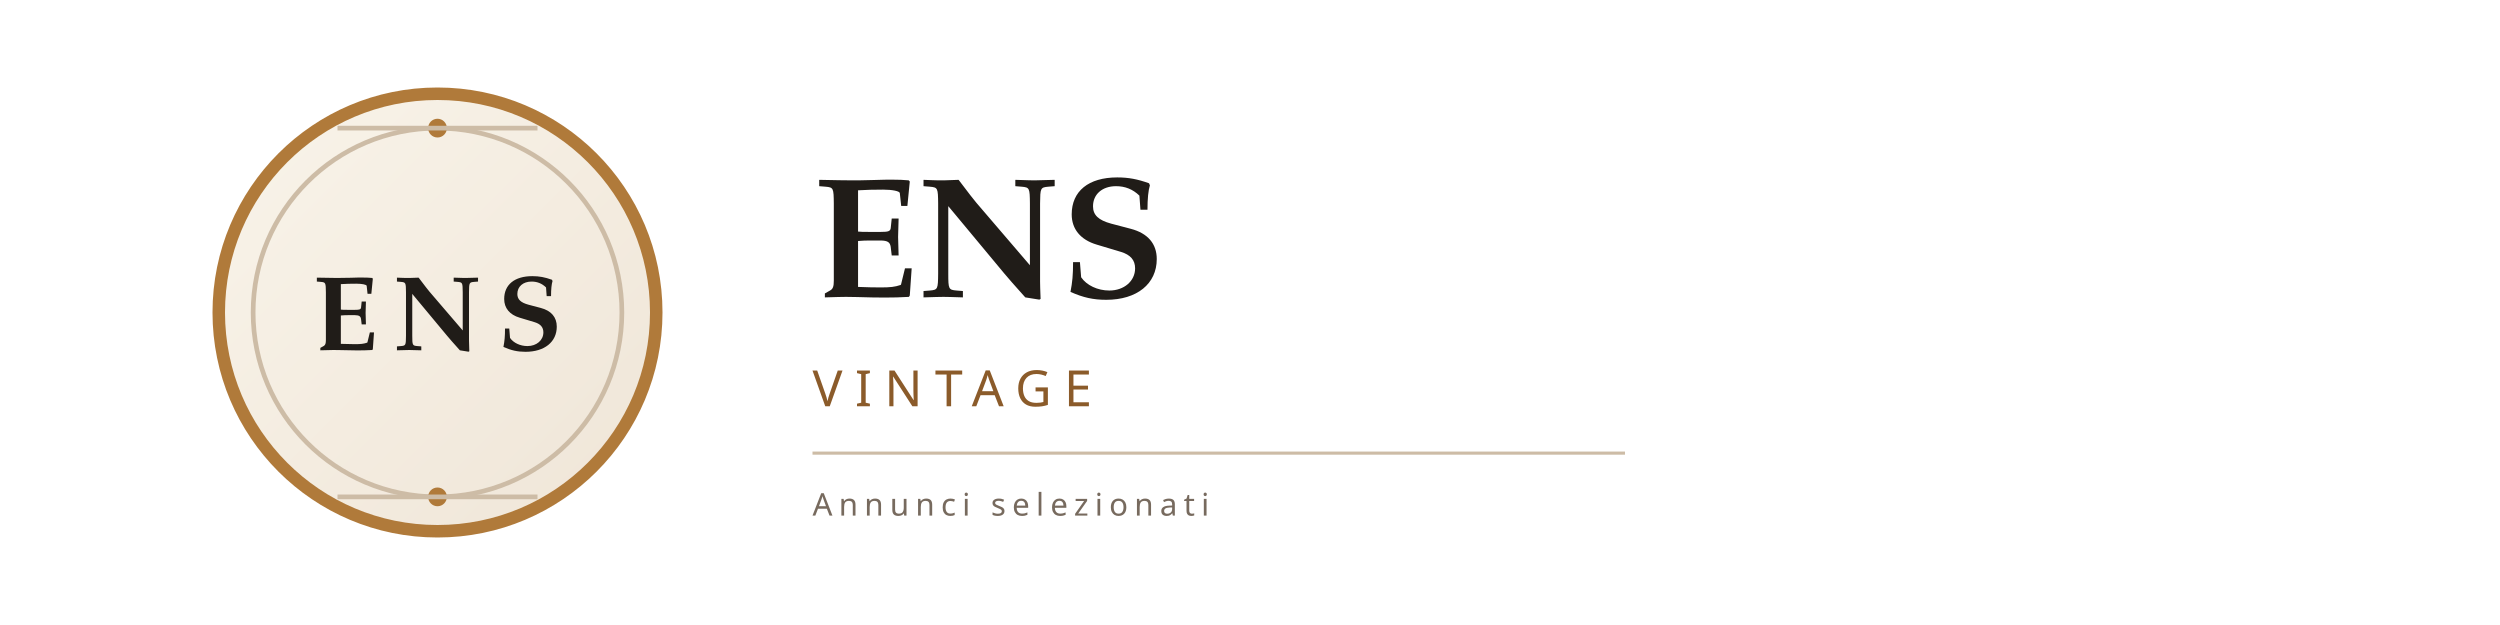
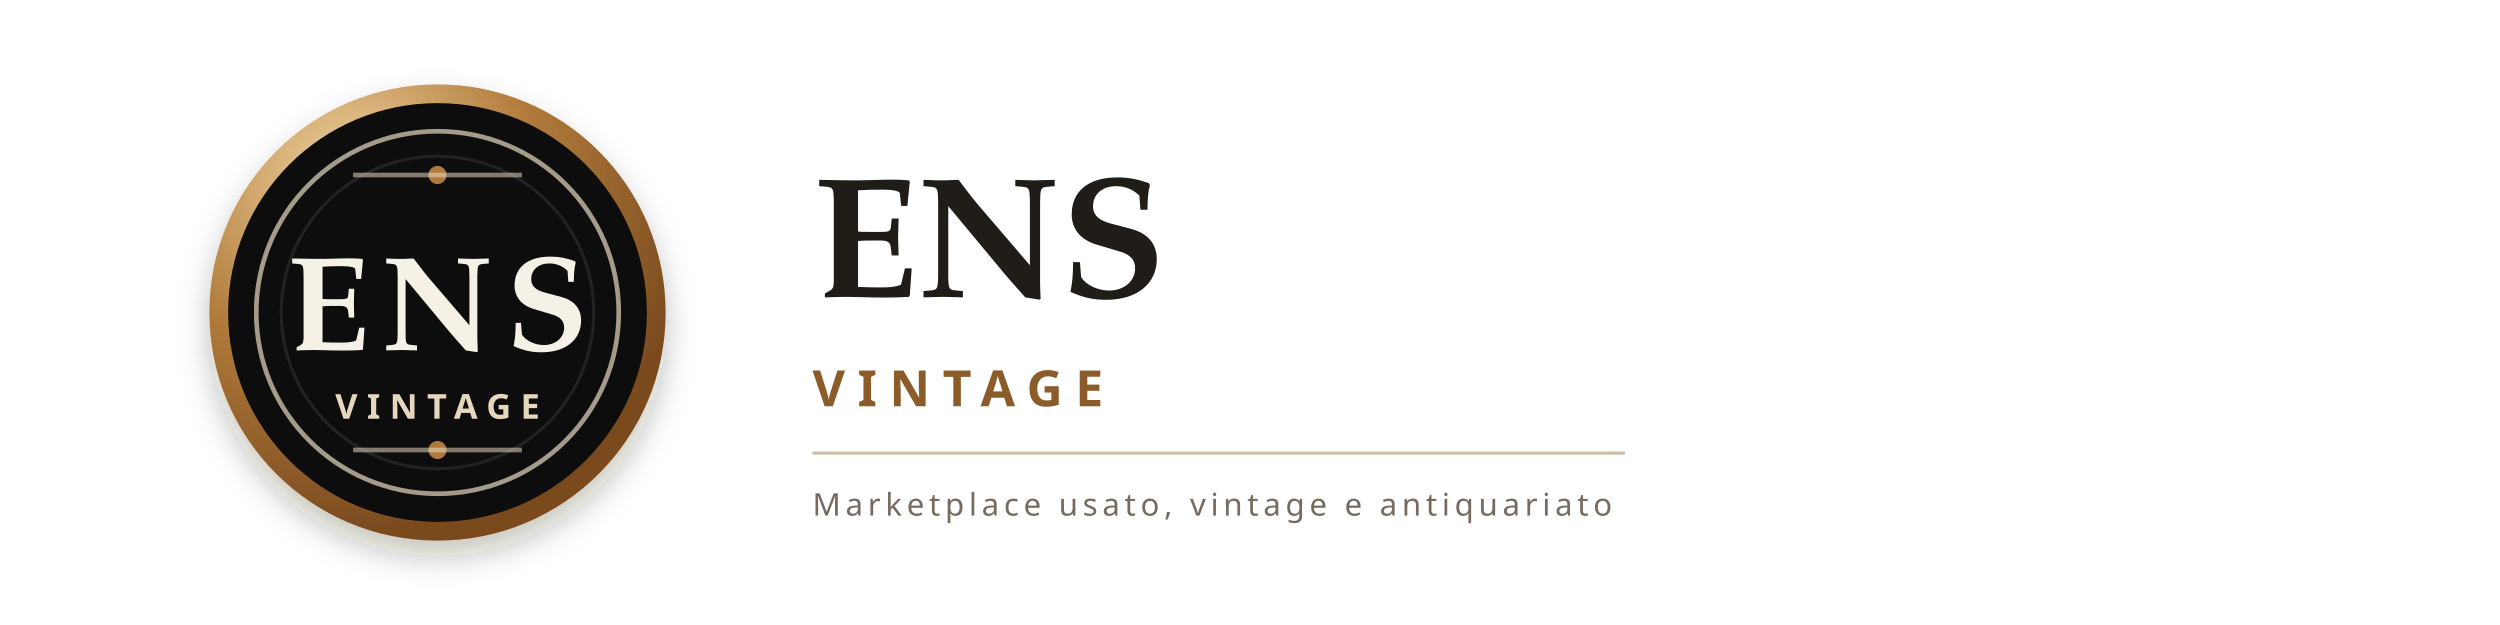
- <svg xmlns="http://www.w3.org/2000/svg" width="1600" height="400" viewBox="0 0 1600 400">
+ <svg xmlns="http://www.w3.org/2000/svg" width="1600" height="400" viewBox="0 0 1600 400" role="img" aria-label="ENS Vintage">
  <defs>
-     <linearGradient id="seal" x1="0" x2="1" y1="0" y2="1">
-       <stop offset="0%" stop-color="#f9f4ea" />
-       <stop offset="100%" stop-color="#efe5d7" />
-     </linearGradient>
+     <radialGradient id="gold" cx="30%" cy="20%" r="80%">
+       <stop offset="0%" stop-color="#f2d7a4" />
+       <stop offset="55%" stop-color="#b07a3a" />
+       <stop offset="100%" stop-color="#7a4a1f" />
+     </radialGradient>
+     <filter id="softShadow" x="-20%" y="-20%" width="140%" height="140%">
+       <feDropShadow dx="0" dy="10" stdDeviation="10" flood-color="#20160f" flood-opacity="0.26" />
+     </filter>
  </defs>
  <rect width="1600" height="400" fill="none" />
-   <g transform="translate(120,40)">
-     <circle cx="160" cy="160" r="140" fill="url(#seal)" stroke="#b07a3a" stroke-width="8" />
-     <circle cx="160" cy="160" r="118" fill="none" stroke="#cdbca6" stroke-width="3" />
-     <circle cx="160" cy="42" r="6" fill="#b07a3a" />
-     <circle cx="160" cy="278" r="6" fill="#b07a3a" />
-     <line x1="96" y1="42" x2="224" y2="42" stroke="#cdbca6" stroke-width="3" />
-     <line x1="96" y1="278" x2="224" y2="278" stroke="#cdbca6" stroke-width="3" />
-     <text x="160" y="184" text-anchor="middle" font-family="Iowan Old Style, Palatino Linotype, serif" font-size="68" font-weight="700" letter-spacing="10" fill="#201c18">ENS</text>
+   <g transform="translate(120,40)" filter="url(#softShadow)">
+     <circle cx="160" cy="160" r="140" fill="#0c0c0c" stroke="url(#gold)" stroke-width="12" />
+     <circle cx="160" cy="160" r="116" fill="none" stroke="#e6d7bf" stroke-width="3" opacity="0.7" />
+     <circle cx="160" cy="160" r="100" fill="none" stroke="#2b2b2b" stroke-width="2" opacity="0.7" />
+     <circle cx="160" cy="72" r="5.8" fill="#b07a3a" />
+     <circle cx="160" cy="248" r="5.8" fill="#b07a3a" />
+     <line x1="106" y1="72" x2="214" y2="72" stroke="#e6d7bf" stroke-width="3" opacity="0.55" />
+     <line x1="106" y1="248" x2="214" y2="248" stroke="#e6d7bf" stroke-width="3" opacity="0.55" />
+     <text x="160" y="184" text-anchor="middle" font-family="Iowan Old Style, Palatino Linotype, serif" font-size="86" font-weight="800" letter-spacing="8" fill="#f6f1e7">ENS</text>
+     <text x="160" y="228" text-anchor="middle" font-family="Avenir Next, Gill Sans, Trebuchet MS, sans-serif" font-size="22" font-weight="600" letter-spacing="6" fill="#e6d7bf">VINTAGE</text>
  </g>
  <g transform="translate(520,120)">
-     <text x="0" y="70" font-family="Iowan Old Style, Palatino Linotype, serif" font-size="110" font-weight="700" fill="#201c18">ENS</text>
-     <text x="0" y="140" font-family="Avenir Next, Gill Sans, Trebuchet MS, sans-serif" font-size="32" letter-spacing="8" fill="#8b5b2a">VINTAGE</text>
+     <text x="0" y="70" font-family="Iowan Old Style, Palatino Linotype, serif" font-size="110" font-weight="800" fill="#201c18">ENS</text>
+     <text x="0" y="140" font-family="Avenir Next, Gill Sans, Trebuchet MS, sans-serif" font-size="32" font-weight="700" letter-spacing="8" fill="#8b5b2a">VINTAGE</text>
    <line x1="0" y1="170" x2="520" y2="170" stroke="#cdbca6" stroke-width="2" />
-     <text x="0" y="210" font-family="Avenir Next, Gill Sans, Trebuchet MS, sans-serif" font-size="20" letter-spacing="4" fill="#776a5e">Annunci selezionati</text>
+     <text x="0" y="210" font-family="Avenir Next, Gill Sans, Trebuchet MS, sans-serif" font-size="20" letter-spacing="3" fill="#776a5e">Marketplace usato, vintage e antiquariato</text>
  </g>
</svg>
